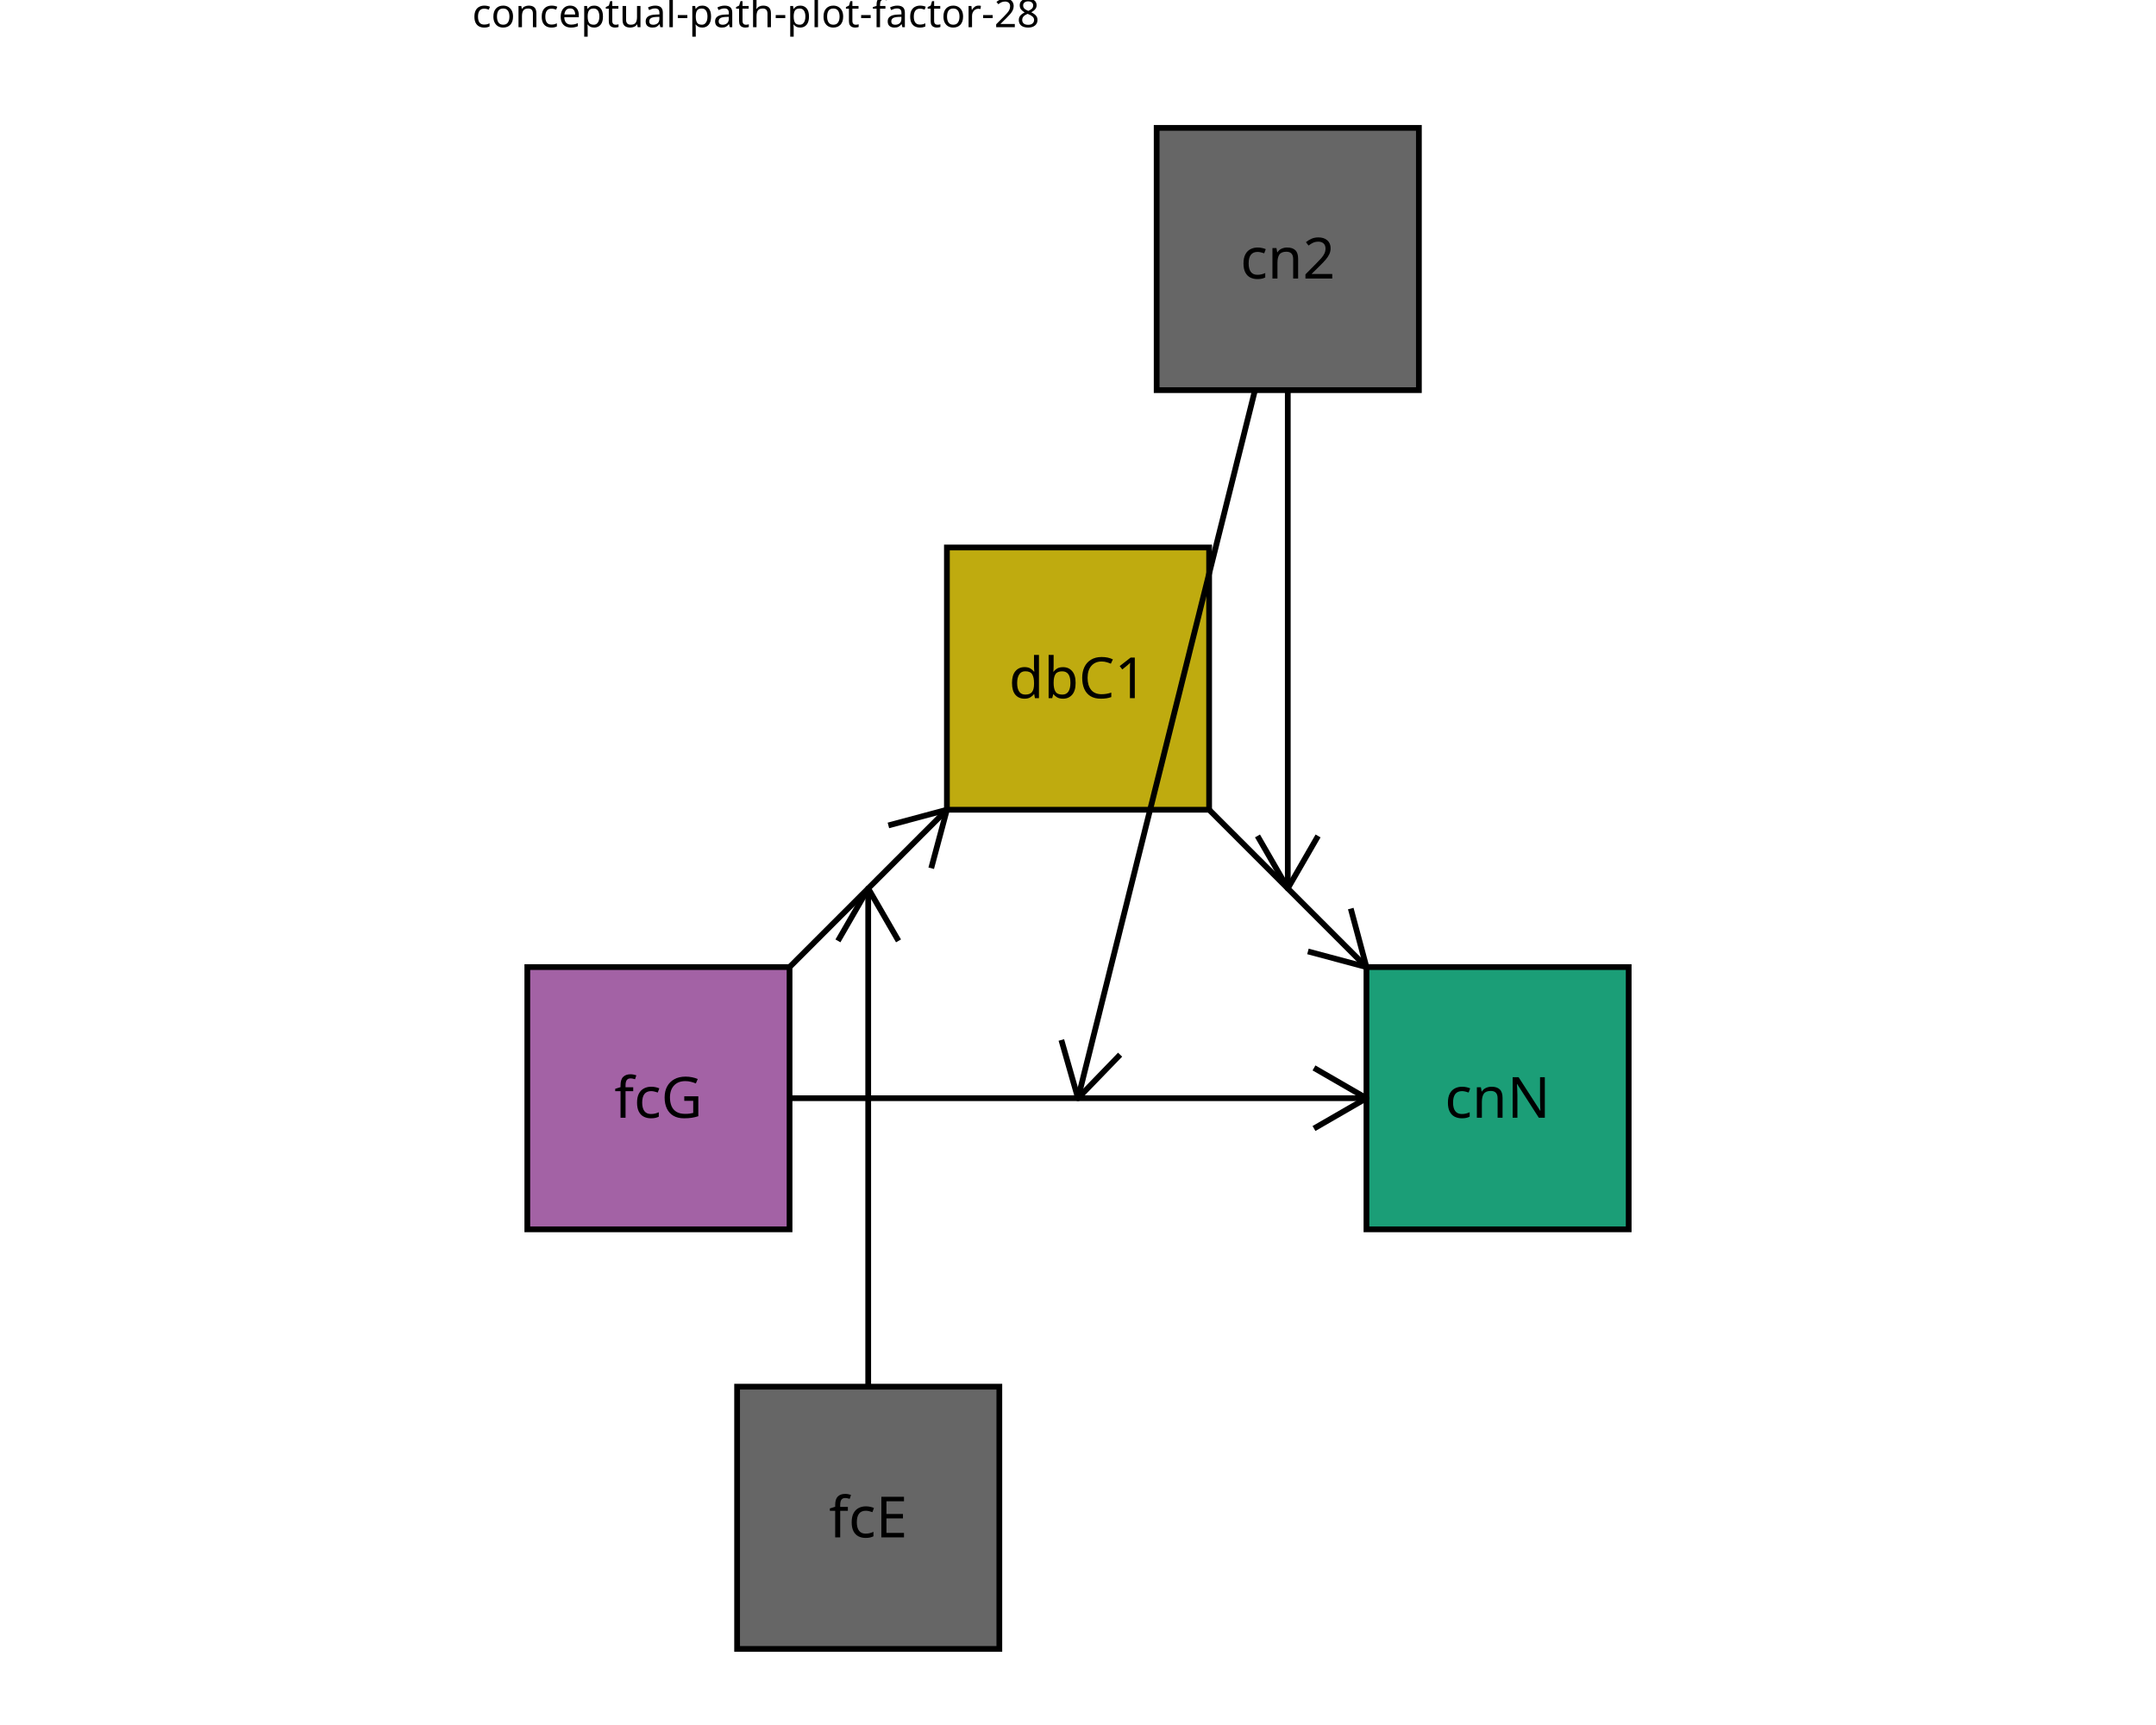
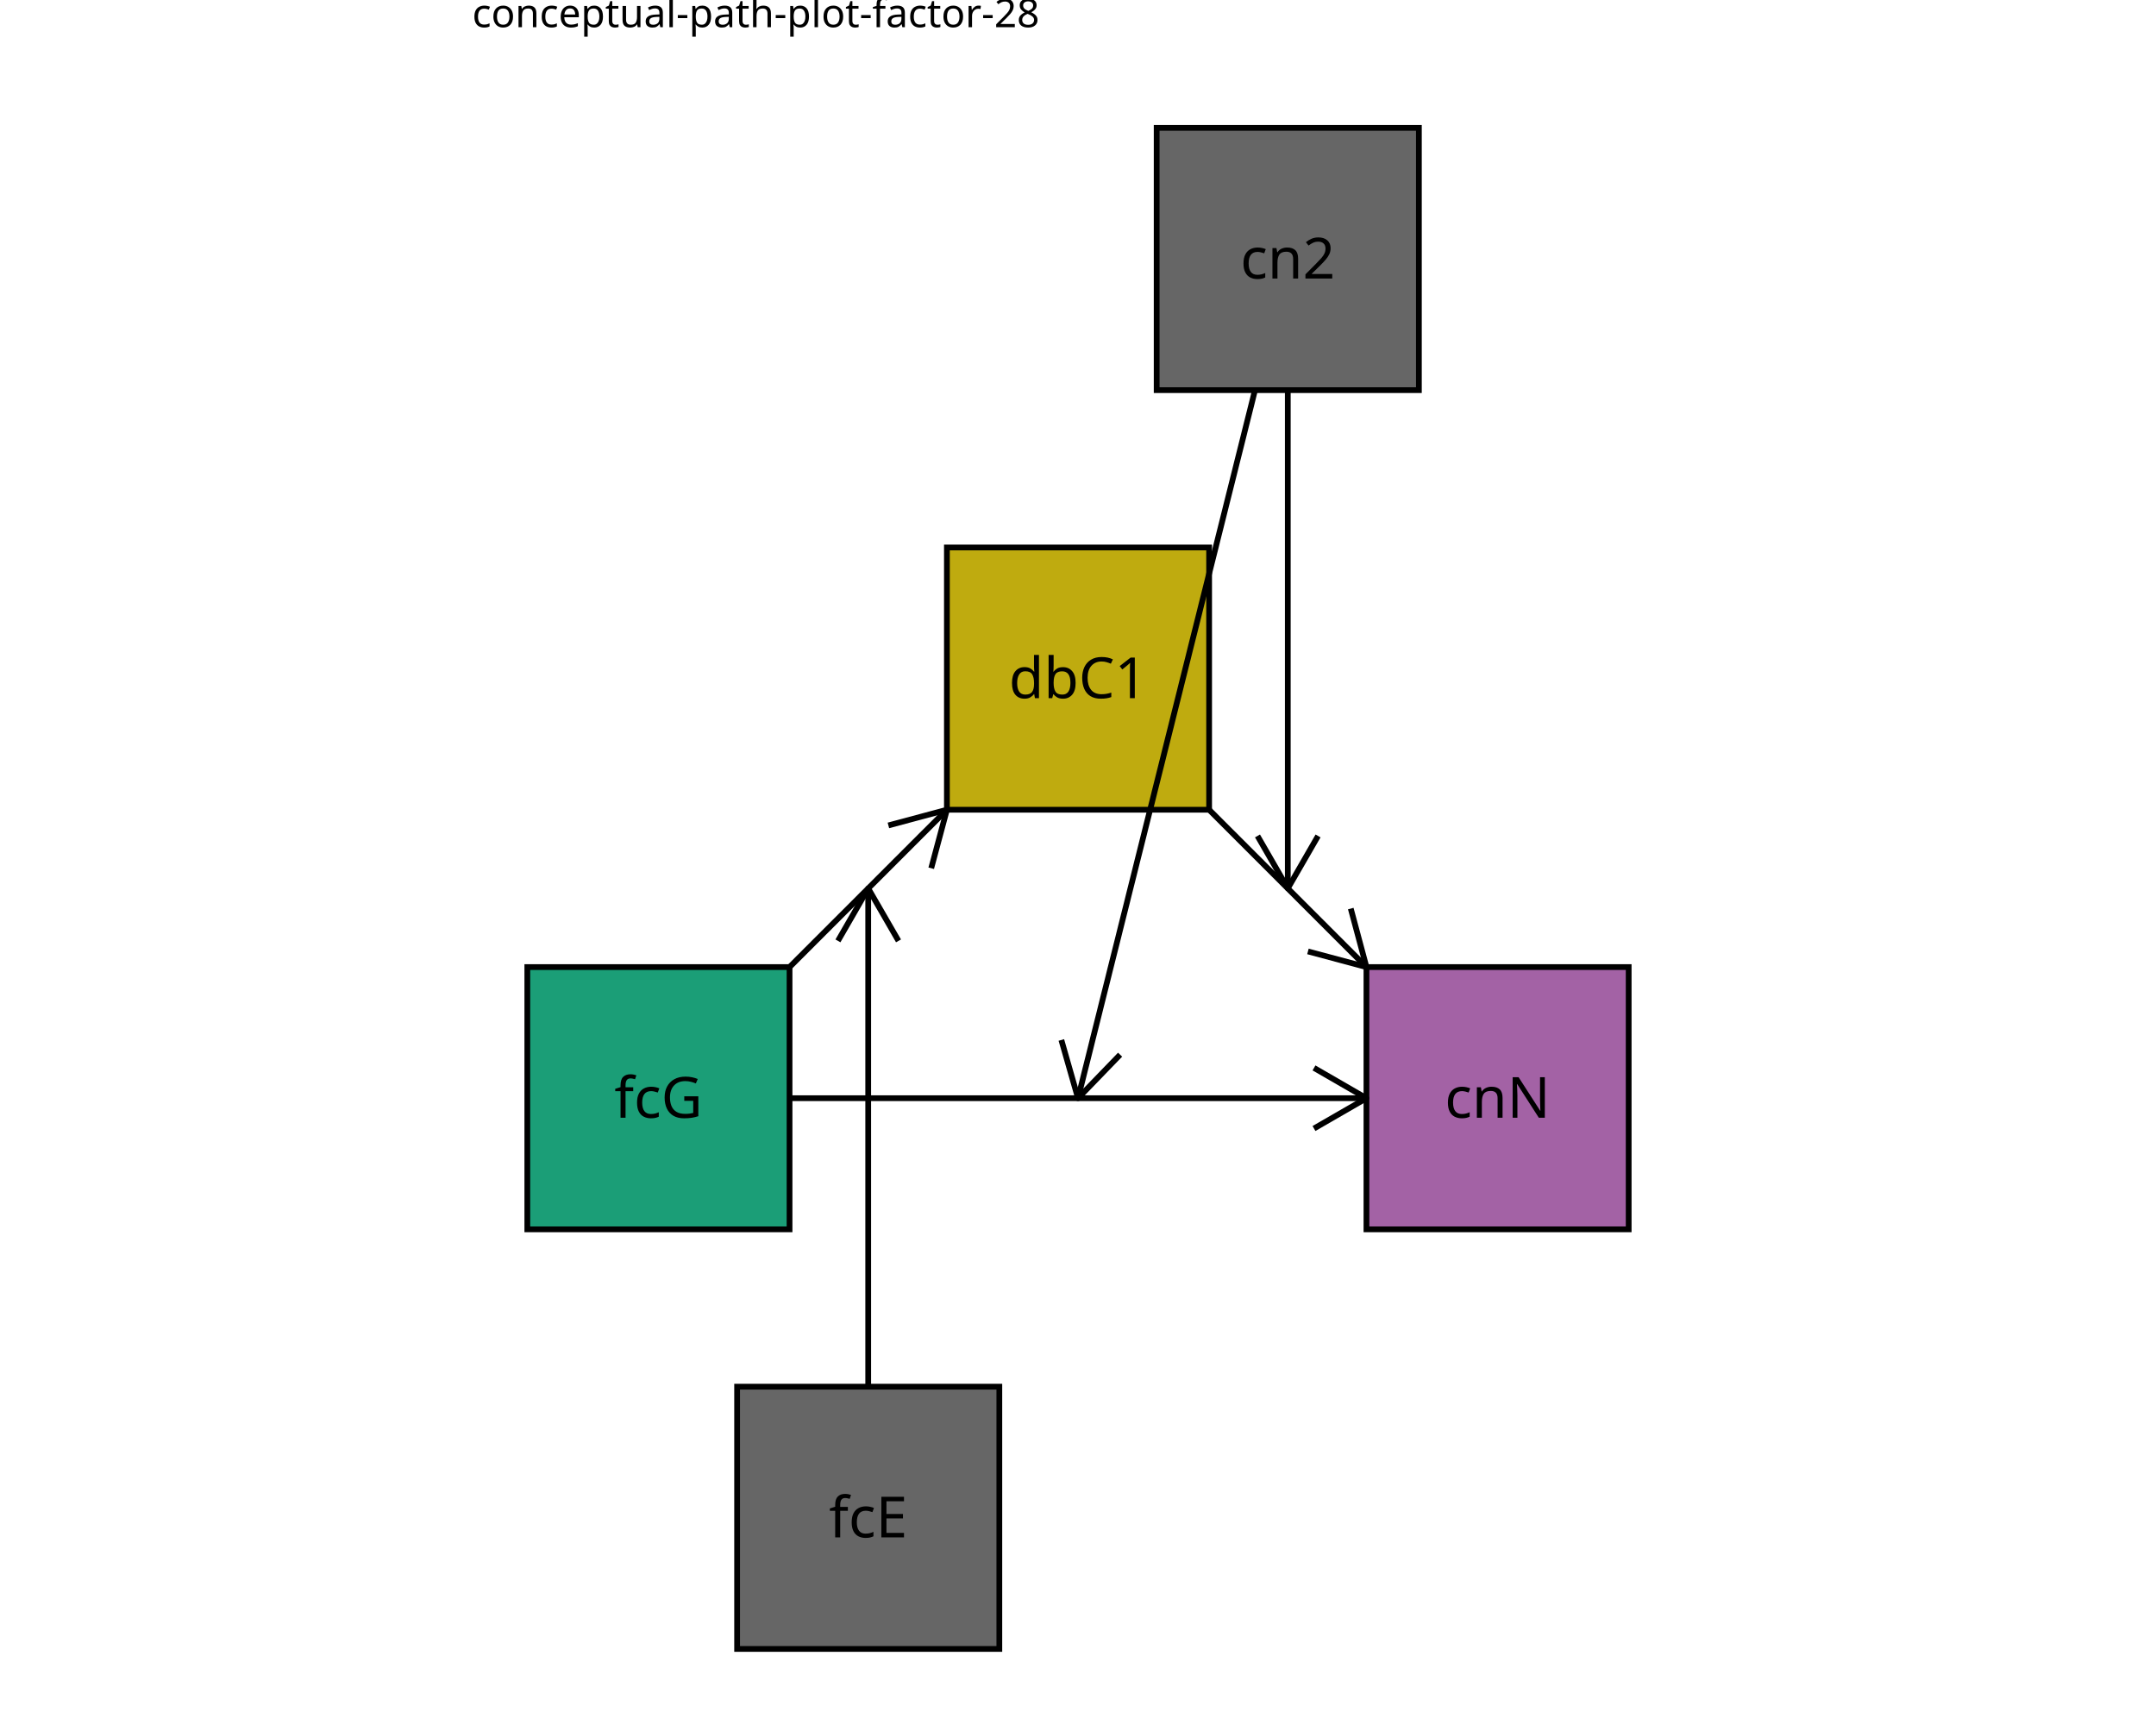
<svg xmlns="http://www.w3.org/2000/svg" class="svglite" data-engine-version="2.0" width="720.00pt" height="576.00pt" viewBox="0 0 720.00 576.00">
  <defs>
    <style type="text/css">
    .svglite line, .svglite polyline, .svglite polygon, .svglite path, .svglite rect, .svglite circle {
      fill: none;
      stroke: #000000;
      stroke-linecap: round;
      stroke-linejoin: round;
      stroke-miterlimit: 10.00;
    }
  </style>
  </defs>
  <rect width="100%" height="100%" style="stroke: none; fill: #FFFFFF;" />
  <defs>
    <clipPath id="cpMC4wMHw3MjAuMDB8MC4wMHw1NzYuMDA=">
      <rect x="0.00" y="0.00" width="720.00" height="576.00" />
    </clipPath>
  </defs>
  <g clip-path="url(#cpMC4wMHw3MjAuMDB8MC4wMHw1NzYuMDA=)">
</g>
  <defs>
    <clipPath id="cpMTU3LjcxfDU2Mi4yOXwwLjAwfDU3Ni4wMA==">
      <rect x="157.71" y="0.00" width="404.57" height="576.00" />
    </clipPath>
  </defs>
  <g clip-path="url(#cpMTU3LjcxfDU2Mi4yOXwwLjAwfDU3Ni4wMA==)">
    <rect x="157.71" y="0.00" width="404.57" height="576.00" style="stroke-width: 10.67; stroke: none;" />
  </g>
  <g clip-path="url(#cpMC4wMHw3MjAuMDB8MC4wMHw1NzYuMDA=)">
</g>
  <defs>
    <clipPath id="cpMTU3LjcxfDU2Mi4yOXwxNy4zMHw1NzYuMDA=">
      <rect x="157.71" y="17.30" width="404.57" height="558.70" />
    </clipPath>
  </defs>
  <g clip-path="url(#cpMTU3LjcxfDU2Mi4yOXwxNy4zMHw1NzYuMDA=)">
    <rect x="157.71" y="17.30" width="404.57" height="558.70" style="stroke-width: 10.67; stroke: none;" />
-     <rect x="176.10" y="322.92" width="87.57" height="87.57" style="stroke-width: 1.92; stroke-linecap: butt; stroke-linejoin: miter; fill: #A362A5;" />
-     <rect x="456.33" y="322.92" width="87.57" height="87.57" style="stroke-width: 1.92; stroke-linecap: butt; stroke-linejoin: miter; fill: #1B9E77;" />
+     <rect x="176.10" y="322.92" width="87.57" height="87.57" style="stroke-width: 1.92; stroke-linecap: butt; stroke-linejoin: miter; fill: #1B9E77;" />
+     <rect x="456.33" y="322.92" width="87.57" height="87.57" style="stroke-width: 1.92; stroke-linecap: butt; stroke-linejoin: miter; fill: #A362A5;" />
    <rect x="316.22" y="182.81" width="87.57" height="87.57" style="stroke-width: 1.92; stroke-linecap: butt; stroke-linejoin: miter; fill: #BFAB0F;" />
    <rect x="246.16" y="463.03" width="87.57" height="87.57" style="stroke-width: 1.92; stroke-linecap: butt; stroke-linejoin: miter; fill: #666666;" />
    <rect x="386.27" y="42.70" width="87.57" height="87.57" style="stroke-width: 1.92; stroke-linecap: butt; stroke-linejoin: miter; fill: #666666;" />
    <rect x="246.16" y="252.87" width="87.57" height="87.57" style="stroke-width: 1.92; stroke: none; stroke-linecap: butt; stroke-linejoin: miter;" />
    <rect x="386.27" y="252.87" width="87.57" height="87.57" style="stroke-width: 1.92; stroke: none; stroke-linecap: butt; stroke-linejoin: miter;" />
    <rect x="316.22" y="322.92" width="87.57" height="87.57" style="stroke-width: 1.92; stroke: none; stroke-linecap: butt; stroke-linejoin: miter;" />
    <polyline points="263.67,366.71 265.18,366.71 268.01,366.71 270.84,366.71 273.67,366.71 276.50,366.71 279.33,366.71 282.16,366.71 284.99,366.71 287.82,366.71 290.65,366.71 293.48,366.71 296.31,366.71 299.14,366.71 301.97,366.71 304.80,366.71 307.63,366.71 310.47,366.71 313.30,366.71 316.13,366.71 318.96,366.71 321.79,366.71 324.62,366.71 327.45,366.71 330.28,366.71 333.11,366.71 335.94,366.71 338.77,366.71 341.60,366.71 344.43,366.71 347.26,366.71 350.09,366.71 352.92,366.71 355.75,366.71 358.58,366.71 361.42,366.71 364.25,366.71 367.08,366.71 369.91,366.71 372.74,366.71 375.57,366.71 378.40,366.71 381.23,366.71 384.06,366.71 386.89,366.71 389.72,366.71 392.55,366.71 395.38,366.71 398.21,366.71 401.04,366.71 403.87,366.71 406.70,366.71 409.53,366.71 412.37,366.71 415.20,366.71 418.03,366.71 420.86,366.71 423.69,366.71 426.52,366.71 429.35,366.71 432.18,366.71 435.01,366.71 437.84,366.71 440.67,366.71 443.50,366.71 446.33,366.71 449.16,366.71 451.99,366.71 454.82,366.71 456.33,366.71 " style="stroke-width: 1.92; stroke-linecap: butt;" />
    <polyline points="438.81,376.82 456.33,366.71 438.81,356.59 " style="stroke-width: 1.92; stroke-linecap: butt;" />
    <polyline points="263.67,322.92 263.76,322.83 265.18,321.42 266.59,320.00 268.01,318.59 269.42,317.17 270.84,315.76 272.25,314.34 273.67,312.93 275.08,311.51 276.50,310.10 277.91,308.68 279.33,307.27 280.74,305.85 282.16,304.44 283.58,303.02 284.99,301.61 286.41,300.19 287.82,298.77 289.24,297.36 290.65,295.94 292.07,294.53 293.48,293.11 294.90,291.70 296.31,290.28 297.73,288.87 299.14,287.45 300.56,286.04 301.97,284.62 303.39,283.21 304.80,281.79 306.22,280.38 307.63,278.96 309.05,277.55 310.47,276.13 311.88,274.72 313.30,273.30 314.71,271.88 316.13,270.47 316.22,270.38 " style="stroke-width: 1.92; stroke-linecap: butt;" />
    <polyline points="310.98,289.92 316.22,270.38 296.68,275.62 " style="stroke-width: 1.92; stroke-linecap: butt;" />
    <polyline points="403.78,270.38 403.87,270.47 405.29,271.88 406.70,273.30 408.12,274.72 409.53,276.13 410.95,277.55 412.37,278.96 413.78,280.38 415.20,281.79 416.61,283.21 418.03,284.62 419.44,286.04 420.86,287.45 422.27,288.87 423.69,290.28 425.10,291.70 426.52,293.11 427.93,294.53 429.35,295.94 430.76,297.36 432.18,298.77 433.59,300.19 435.01,301.61 436.42,303.02 437.84,304.44 439.26,305.85 440.67,307.27 442.09,308.68 443.50,310.10 444.92,311.51 446.33,312.93 447.75,314.34 449.16,315.76 450.58,317.17 451.99,318.59 453.41,320.00 454.82,321.42 456.24,322.83 456.33,322.92 " style="stroke-width: 1.92; stroke-linecap: butt;" />
    <polyline points="436.79,317.69 456.33,322.92 451.09,303.38 " style="stroke-width: 1.92; stroke-linecap: butt;" />
    <polyline points="289.94,463.03 289.94,462.24 289.94,460.12 289.94,457.99 289.94,455.87 289.94,453.75 289.94,451.62 289.94,449.50 289.94,447.38 289.94,445.26 289.94,443.13 289.94,441.01 289.94,438.89 289.94,436.76 289.94,434.64 289.94,432.52 289.94,430.40 289.94,428.27 289.94,426.15 289.94,424.03 289.94,421.90 289.94,419.78 289.94,417.66 289.94,415.53 289.94,413.41 289.94,411.29 289.94,409.17 289.94,407.04 289.94,404.92 289.94,402.80 289.94,400.67 289.94,398.55 289.94,396.43 289.94,394.31 289.94,392.18 289.94,390.06 289.94,387.94 289.94,385.81 289.94,383.69 289.94,381.57 289.94,379.45 289.94,377.32 289.94,375.20 289.94,373.08 289.94,370.95 289.94,368.83 289.94,366.71 289.94,364.59 289.94,362.46 289.94,360.34 289.94,358.22 289.94,356.09 289.94,353.97 289.94,351.85 289.94,349.72 289.94,347.60 289.94,345.48 289.94,343.36 289.94,341.23 289.94,339.11 289.94,336.99 289.94,334.86 289.94,332.74 289.94,330.62 289.94,328.50 289.94,326.37 289.94,324.25 289.94,322.13 289.94,320.00 289.94,317.88 289.94,315.76 289.94,313.64 289.94,311.51 289.94,309.39 289.94,307.27 289.94,305.14 289.94,303.02 289.94,300.90 289.94,298.77 289.94,296.65 " style="stroke-width: 1.92; stroke-linecap: butt;" />
    <polyline points="300.06,314.17 289.94,296.65 279.83,314.17 " style="stroke-width: 1.92; stroke-linecap: butt;" />
    <polyline points="430.06,130.27 430.06,131.07 430.06,133.19 430.06,135.31 430.06,137.43 430.06,139.56 430.06,141.68 430.06,143.80 430.06,145.93 430.06,148.05 430.06,150.17 430.06,152.29 430.06,154.42 430.06,156.54 430.06,158.66 430.06,160.79 430.06,162.91 430.06,165.03 430.06,167.15 430.06,169.28 430.06,171.40 430.06,173.52 430.06,175.65 430.06,177.77 430.06,179.89 430.06,182.02 430.06,184.14 430.06,186.26 430.06,188.38 430.06,190.51 430.06,192.63 430.06,194.75 430.06,196.88 430.06,199.00 430.06,201.12 430.06,203.24 430.06,205.37 430.06,207.49 430.06,209.61 430.06,211.74 430.06,213.86 430.06,215.98 430.06,218.10 430.06,220.23 430.06,222.35 430.06,224.47 430.06,226.60 430.06,228.72 430.06,230.84 430.06,232.96 430.06,235.09 430.06,237.21 430.06,239.33 430.06,241.46 430.06,243.58 430.06,245.70 430.06,247.83 430.06,249.95 430.06,252.07 430.06,254.19 430.06,256.32 430.06,258.44 430.06,260.56 430.06,262.69 430.06,264.81 430.06,266.93 430.06,269.05 430.06,271.18 430.06,273.30 430.06,275.42 430.06,277.55 430.06,279.67 430.06,281.79 430.06,283.91 430.06,286.04 430.06,288.16 430.06,290.28 430.06,292.41 430.06,294.53 430.06,296.65 " style="stroke-width: 1.92; stroke-linecap: butt;" />
    <polyline points="419.94,279.13 430.06,296.65 440.17,279.13 " style="stroke-width: 1.92; stroke-linecap: butt;" />
    <polyline points="419.11,130.27 418.73,131.77 418.03,134.60 417.32,137.43 416.61,140.26 415.90,143.10 415.20,145.93 414.49,148.76 413.78,151.59 413.07,154.42 412.37,157.25 411.66,160.08 410.95,162.91 410.24,165.74 409.53,168.57 408.83,171.40 408.12,174.23 407.41,177.06 406.70,179.89 406.00,182.72 405.29,185.55 404.58,188.38 403.87,191.21 403.17,194.04 402.46,196.88 401.75,199.71 401.04,202.54 400.34,205.37 399.63,208.20 398.92,211.03 398.21,213.86 397.50,216.69 396.80,219.52 396.09,222.35 395.38,225.18 394.67,228.01 393.97,230.84 393.26,233.67 392.55,236.50 391.84,239.33 391.14,242.16 390.43,244.99 389.72,247.83 389.01,250.66 388.31,253.49 387.60,256.32 386.89,259.15 386.18,261.98 385.47,264.81 384.77,267.64 384.06,270.47 383.35,273.30 382.64,276.13 381.94,278.96 381.23,281.79 380.52,284.62 379.81,287.45 379.11,290.28 378.40,293.11 377.69,295.94 376.98,298.77 376.28,301.61 375.57,304.44 374.86,307.27 374.15,310.10 373.45,312.93 372.74,315.76 372.03,318.59 371.32,321.42 370.61,324.25 369.91,327.08 369.20,329.91 368.49,332.74 367.78,335.57 367.08,338.40 366.37,341.23 365.66,344.06 364.95,346.89 364.25,349.72 363.54,352.56 362.83,355.39 362.12,358.22 361.42,361.05 360.71,363.88 360.00,366.71 " style="stroke-width: 1.92; stroke-linecap: butt;" />
    <polyline points="354.44,347.26 360.00,366.71 374.06,352.17 " style="stroke-width: 1.92; stroke-linecap: butt;" />
    <text x="219.89" y="373.23" text-anchor="middle" style="font-size: 18.97px; font-family: sans;" textLength="29.52px" lengthAdjust="spacingAndGlyphs">fcG</text>
    <text x="500.11" y="373.23" text-anchor="middle" style="font-size: 18.97px; font-family: sans;" textLength="33.74px" lengthAdjust="spacingAndGlyphs">cnN</text>
    <text x="360.00" y="233.12" text-anchor="middle" style="font-size: 18.97px; font-family: sans;" textLength="45.35px" lengthAdjust="spacingAndGlyphs">dbC1</text>
    <text x="289.94" y="513.35" text-anchor="middle" style="font-size: 18.97px; font-family: sans;" textLength="27.42px" lengthAdjust="spacingAndGlyphs">fcE</text>
    <text x="430.06" y="93.01" text-anchor="middle" style="font-size: 18.97px; font-family: sans;" textLength="30.59px" lengthAdjust="spacingAndGlyphs">cn2</text>
  </g>
  <g clip-path="url(#cpMC4wMHw3MjAuMDB8MC4wMHw1NzYuMDA=)">
    <text x="157.71" y="9.08" style="font-size: 13.20px; font-family: sans;" textLength="176.12px" lengthAdjust="spacingAndGlyphs">conceptual-path-plot-factor-28</text>
  </g>
</svg>
